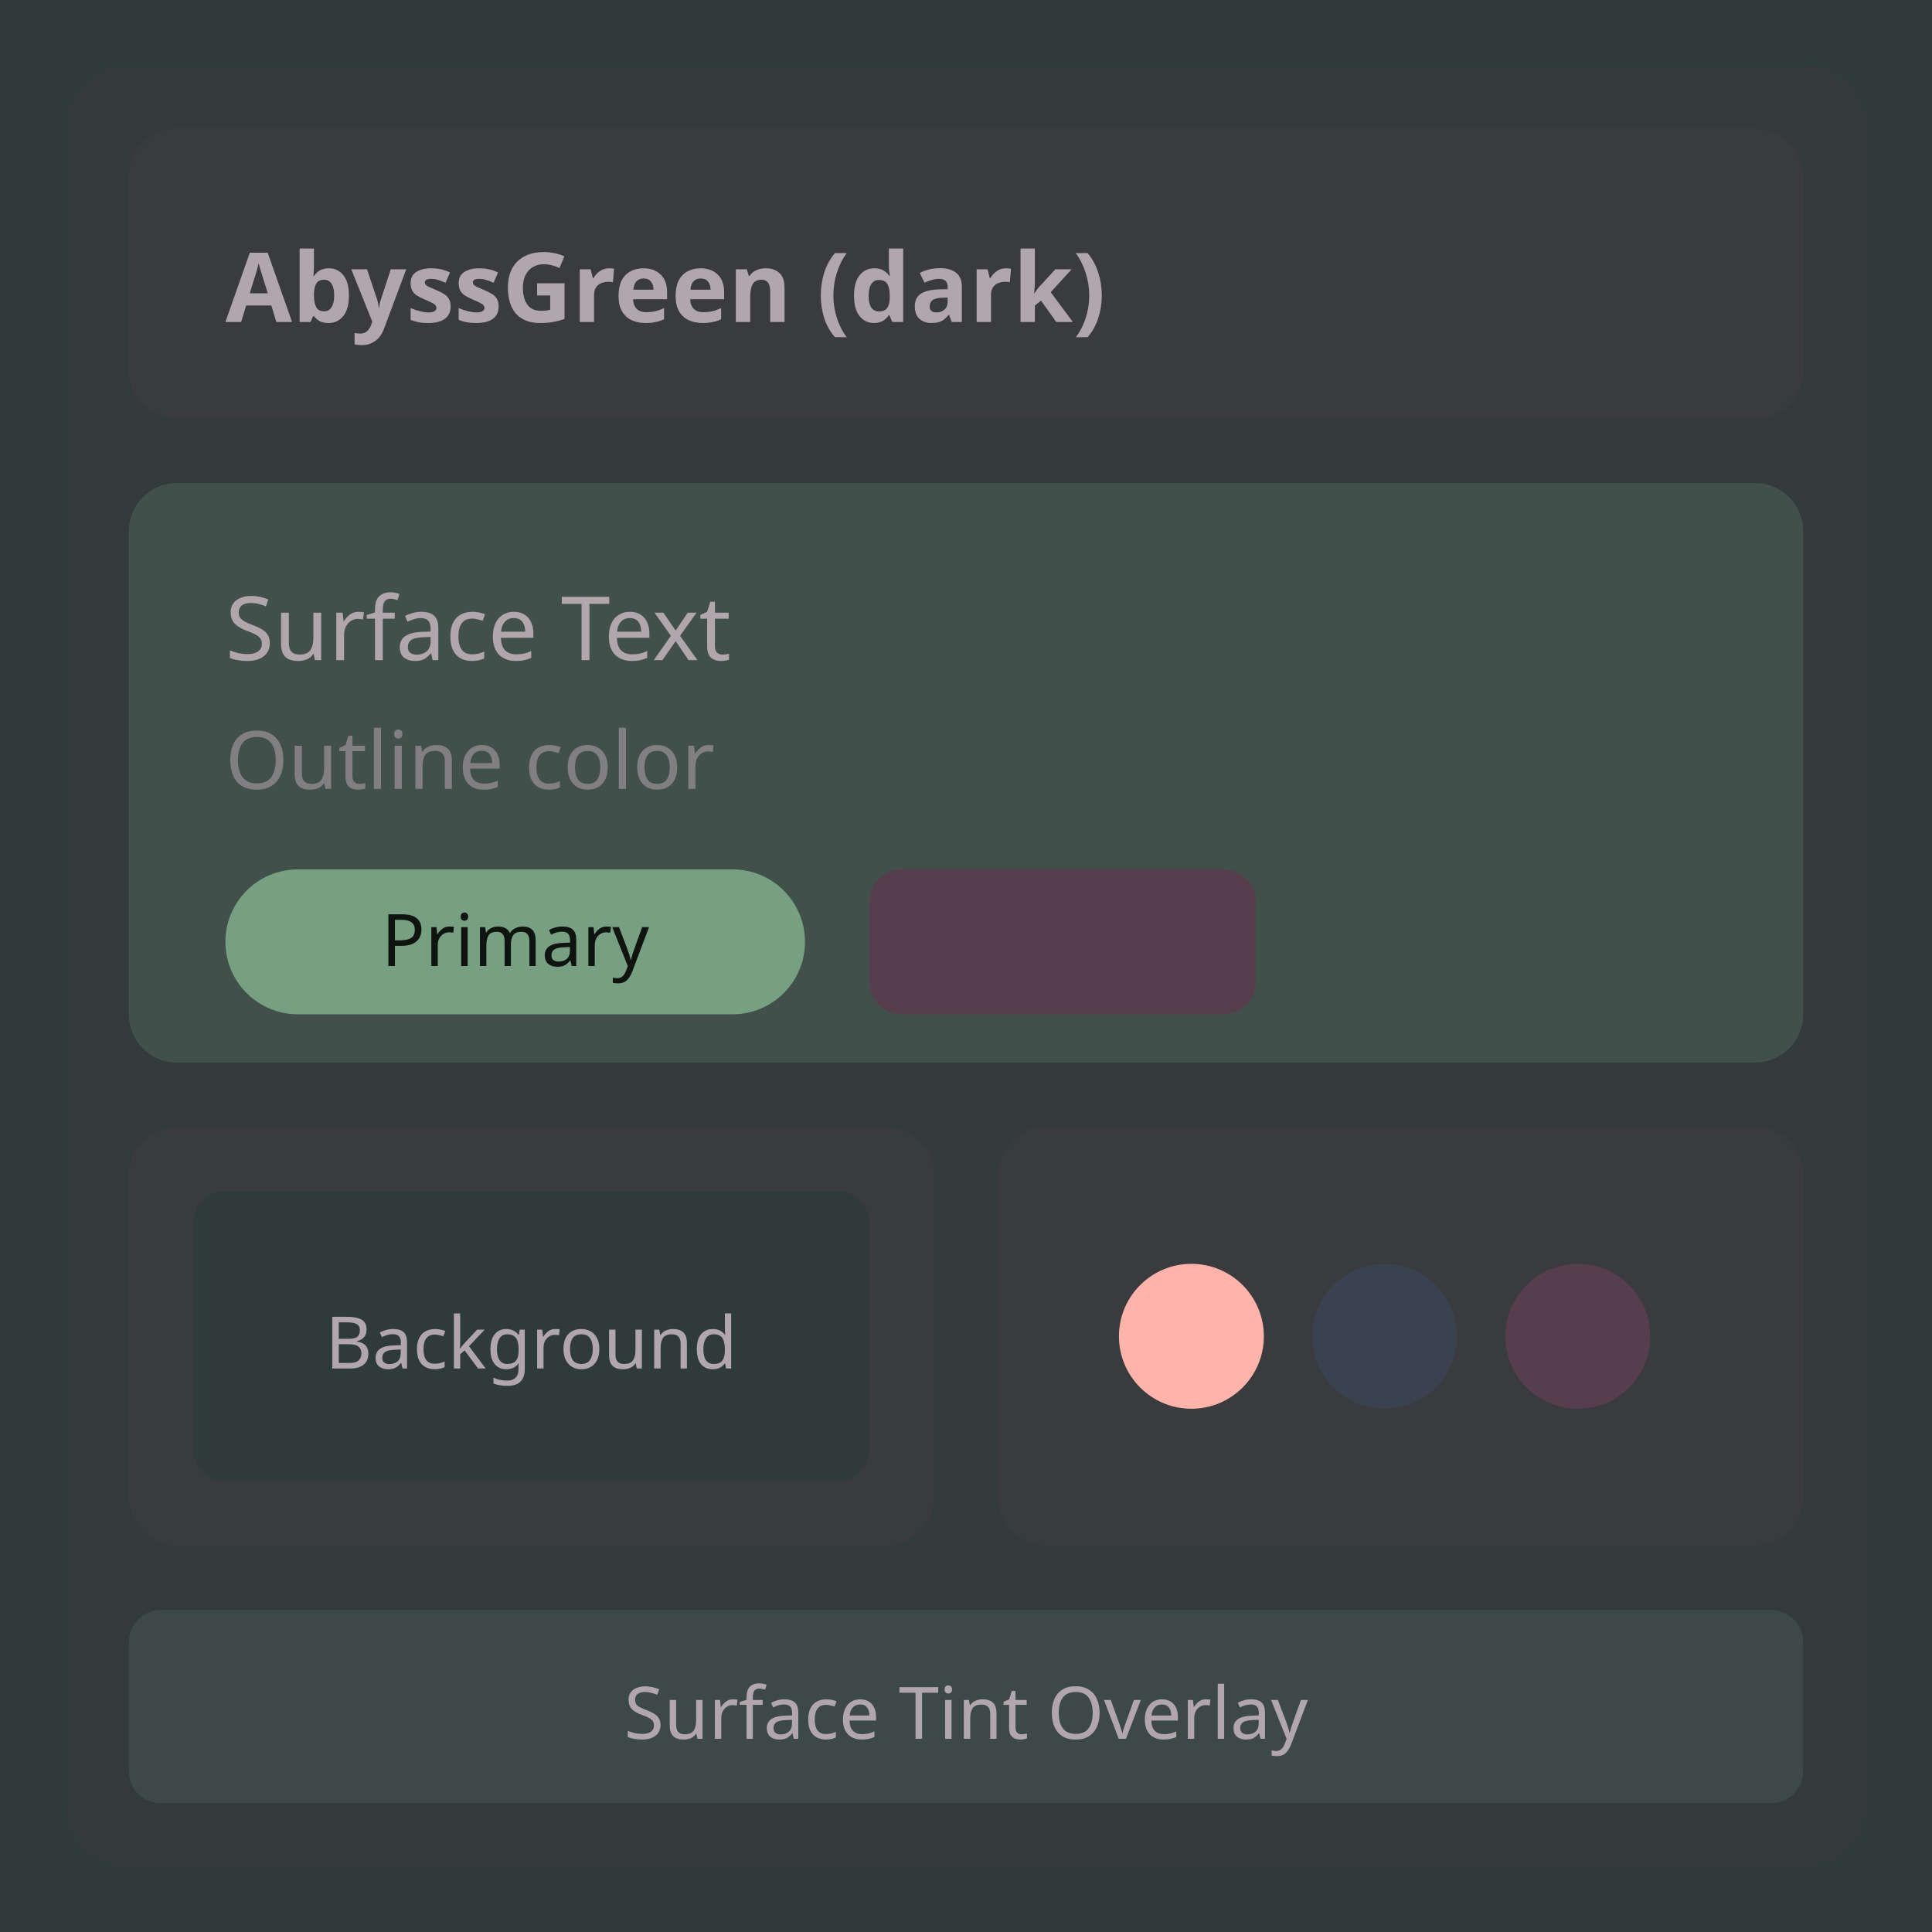
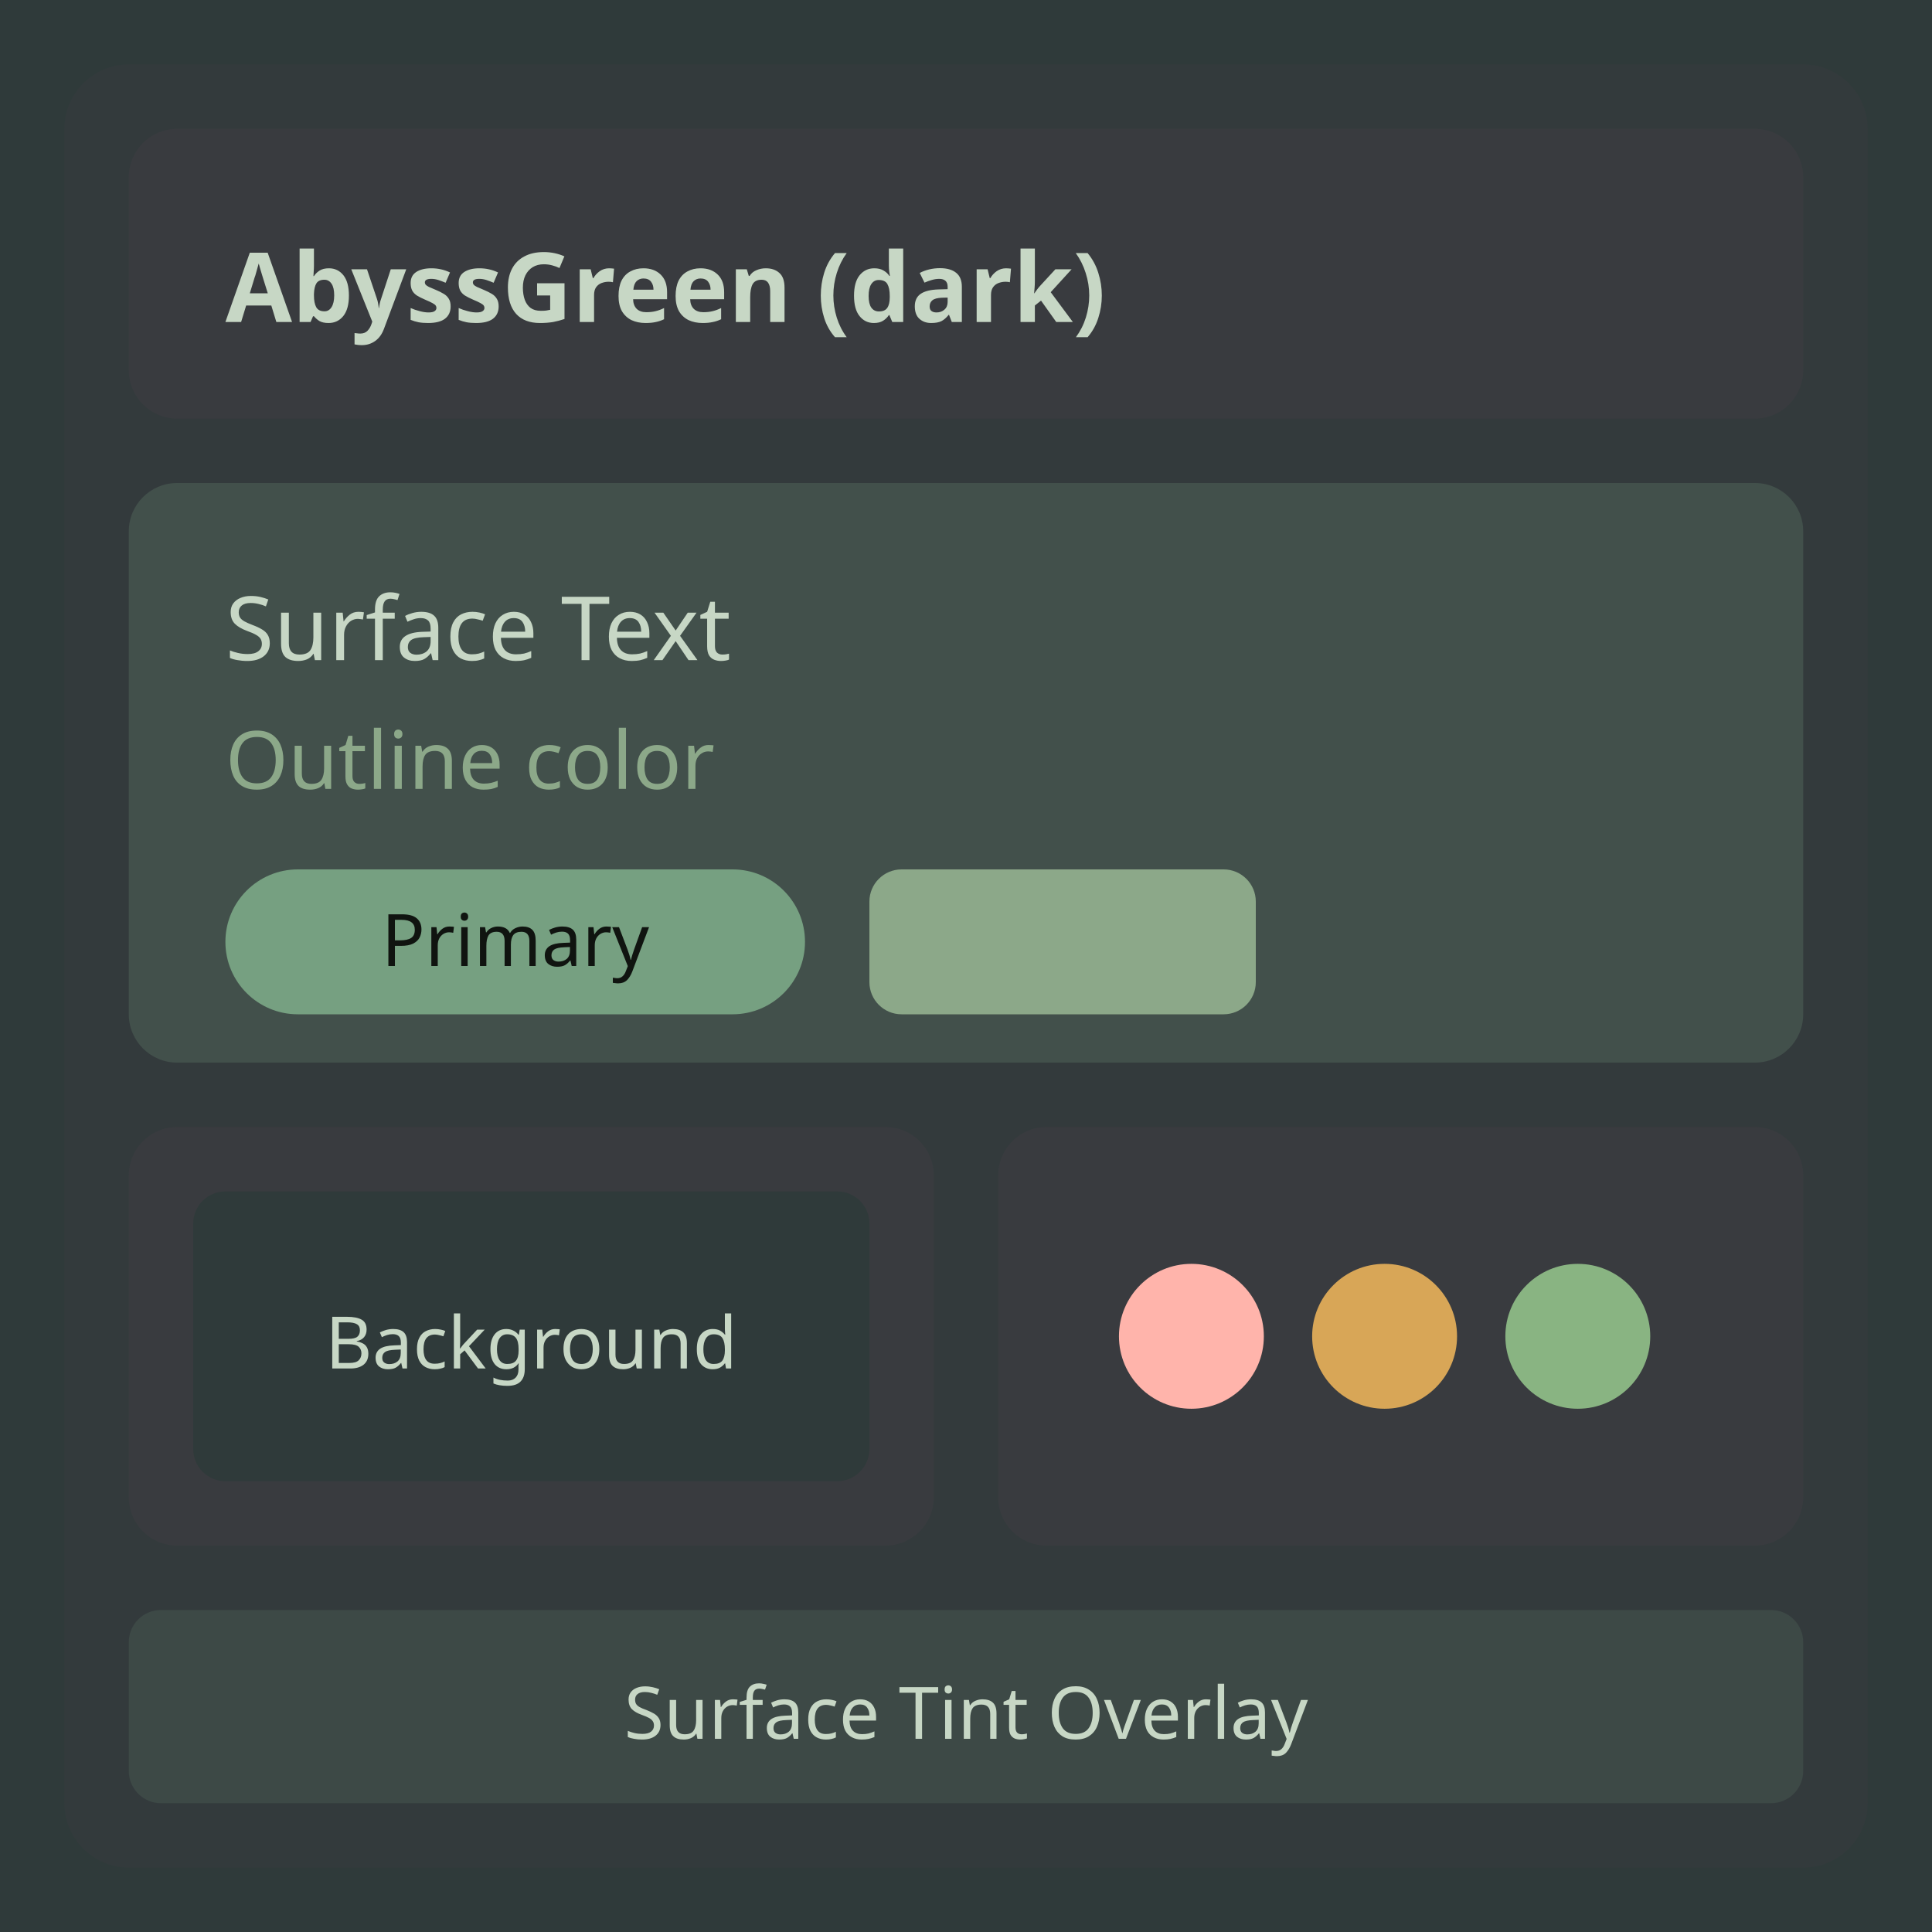
<svg xmlns="http://www.w3.org/2000/svg" width="240" height="240" viewBox="0 0 240 240">
  <g transform="translate(0, 0)">
    <rect width="240" height="240" fill="#2f3a3a" />
    <rect x="8" y="8" width="224" height="224" rx="8" fill="#333a3c" />
    <rect x="16" y="16" width="208" height="36" rx="6" fill="#393b3f" />
-     <text x="28" y="40" font-family="system-ui, sans-serif" font-size="12" font-weight="600" fill="#b1a6ab">AbyssGreen (dark)</text>
+     <text x="28" y="40" font-family="system-ui, sans-serif" font-size="12" font-weight="600" fill="#c7d7c5">AbyssGreen (dark)</text>
    <rect x="16" y="60" width="208" height="72" rx="6" fill="#42504b" />
-     <text x="28" y="82" font-family="system-ui, sans-serif" font-size="11" fill="#b1a6ab">Surface Text</text>
-     <text x="28" y="98" font-family="system-ui, sans-serif" font-size="10" fill="#827f82">Outline color</text>
+     <text x="28" y="82" font-family="system-ui, sans-serif" font-size="11" fill="#c7d7c5">Surface Text</text>
+     <text x="28" y="98" font-family="system-ui, sans-serif" font-size="10" fill="#8ca889">Outline color</text>
    <rect x="28" y="108" width="72" height="18" rx="9" fill="#76a081" />
    <text x="64" y="120" font-family="system-ui, sans-serif" font-size="9" text-anchor="middle" fill="#101410">Primary</text>
-     <rect x="108" y="108" width="48" height="18" rx="4" fill="#573e4c" />
+     <rect x="108" y="108" width="48" height="18" rx="4" fill="#8ca889" />
    <rect x="16" y="140" width="100" height="52" rx="6" fill="#393b3f" />
    <rect x="24" y="148" width="84" height="36" rx="4" fill="#2f3a3a" />
-     <text x="66" y="170" font-family="system-ui, sans-serif" font-size="9" text-anchor="middle" fill="#b1a6ab">Background</text>
+     <text x="66" y="170" font-family="system-ui, sans-serif" font-size="9" text-anchor="middle" fill="#c7d7c5">Background</text>
    <rect x="124" y="140" width="100" height="52" rx="6" fill="#393b3f" />
    <circle cx="148" cy="166" r="9" fill="#ffb4ab" />
-     <circle cx="172" cy="166" r="9" fill="#3a414f" />
-     <circle cx="196" cy="166" r="9" fill="#573e4c" />
+     <circle cx="172" cy="166" r="9" fill="#d8a657" />
+     <circle cx="196" cy="166" r="9" fill="#89b482" />
    <rect x="16" y="200" width="208" height="24" rx="4" fill="#76a081" opacity="0.15" />
-     <text x="120" y="216" font-family="system-ui, sans-serif" font-size="9" text-anchor="middle" fill="#b1a6ab">Surface Tint Overlay</text>
+     <text x="120" y="216" font-family="system-ui, sans-serif" font-size="9" text-anchor="middle" fill="#c7d7c5">Surface Tint Overlay</text>
  </g>
</svg>
